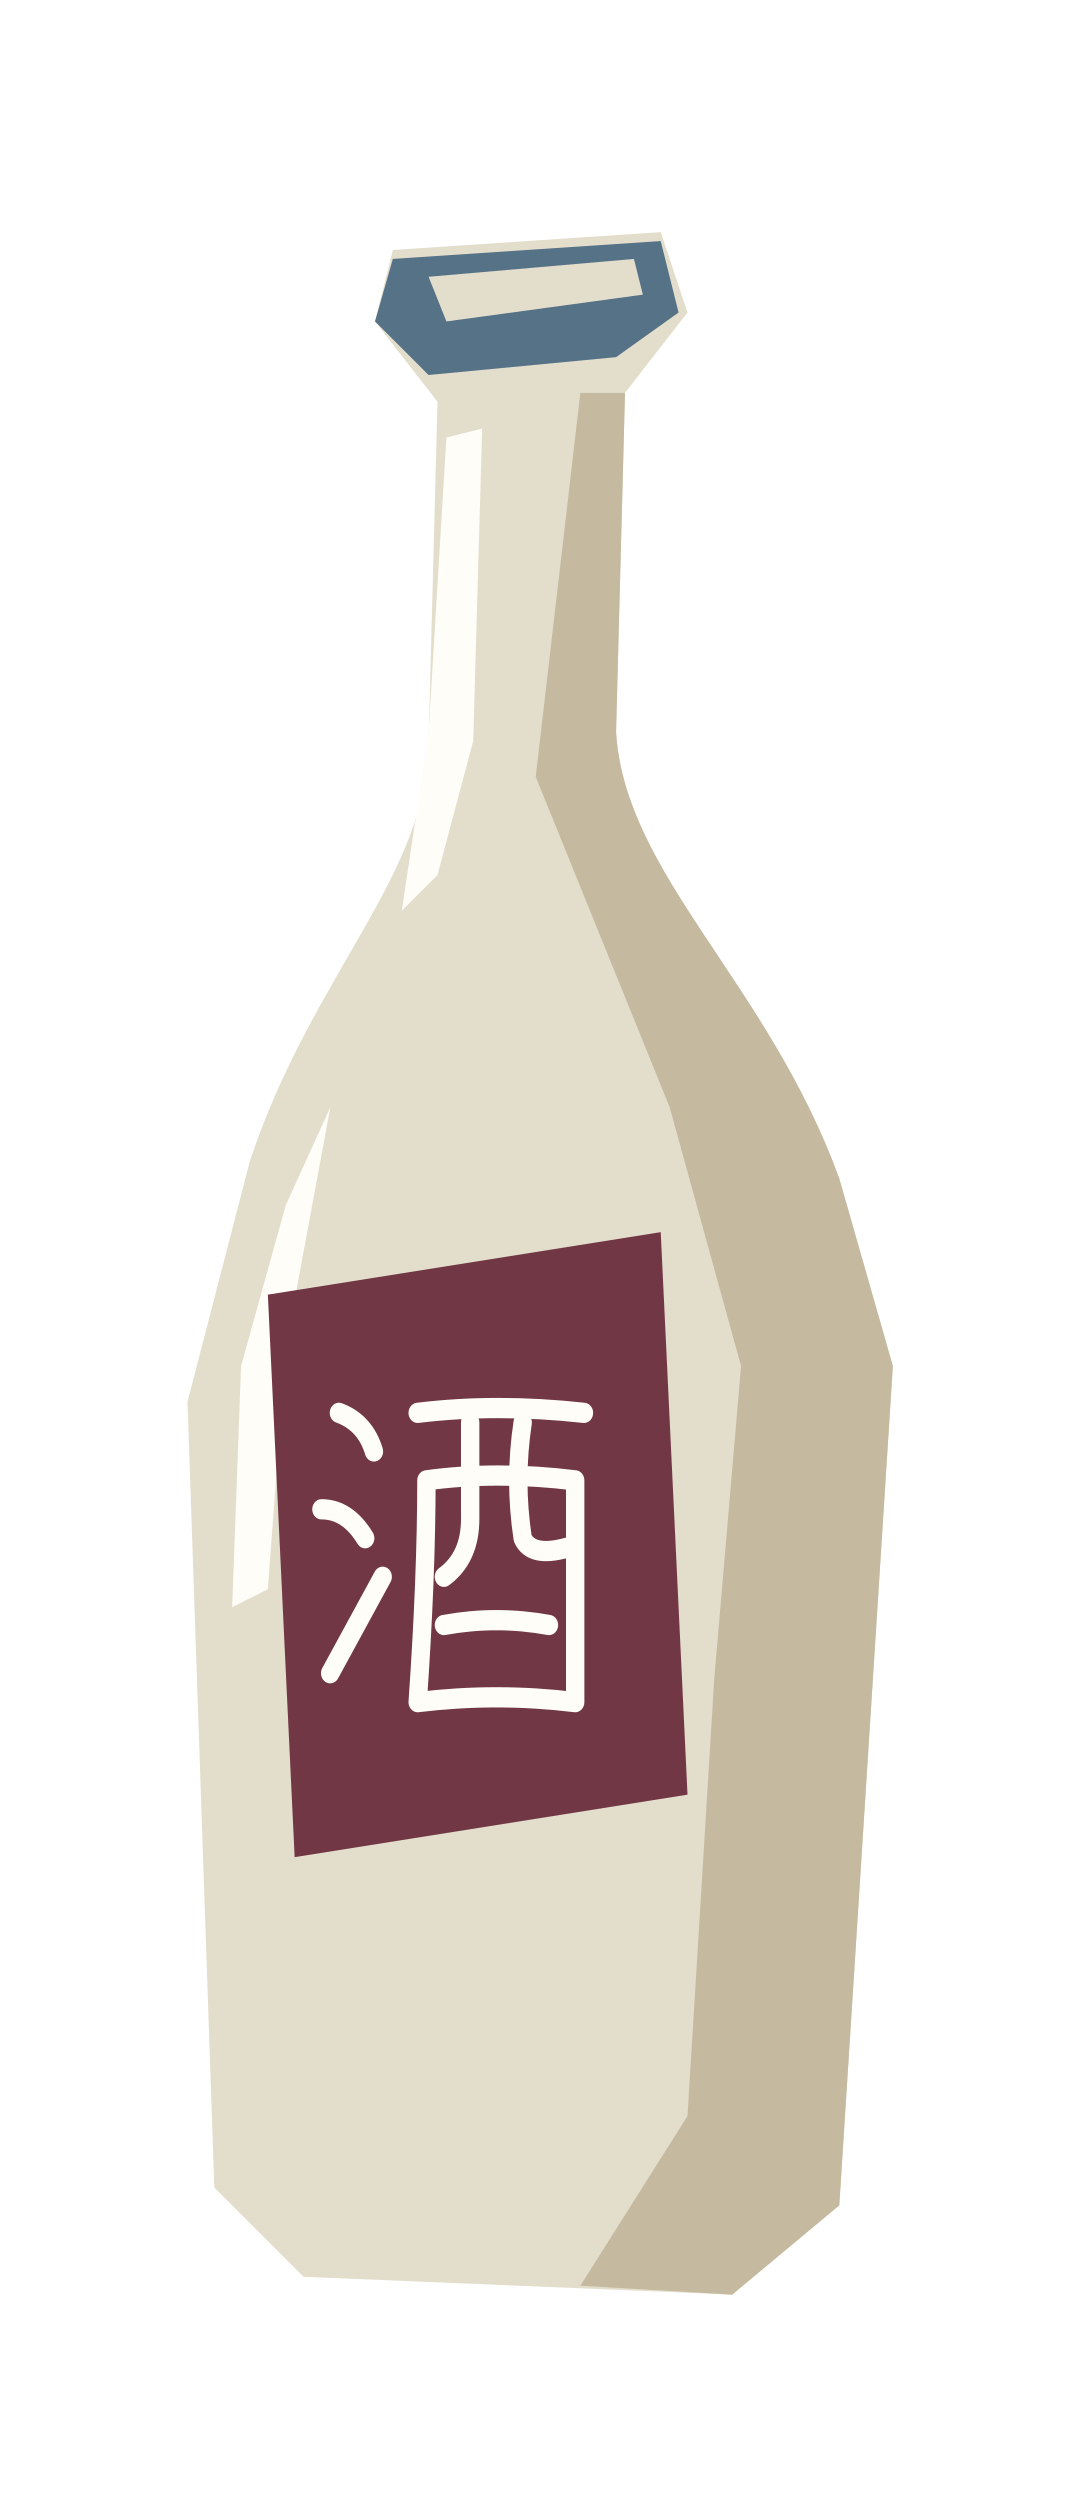
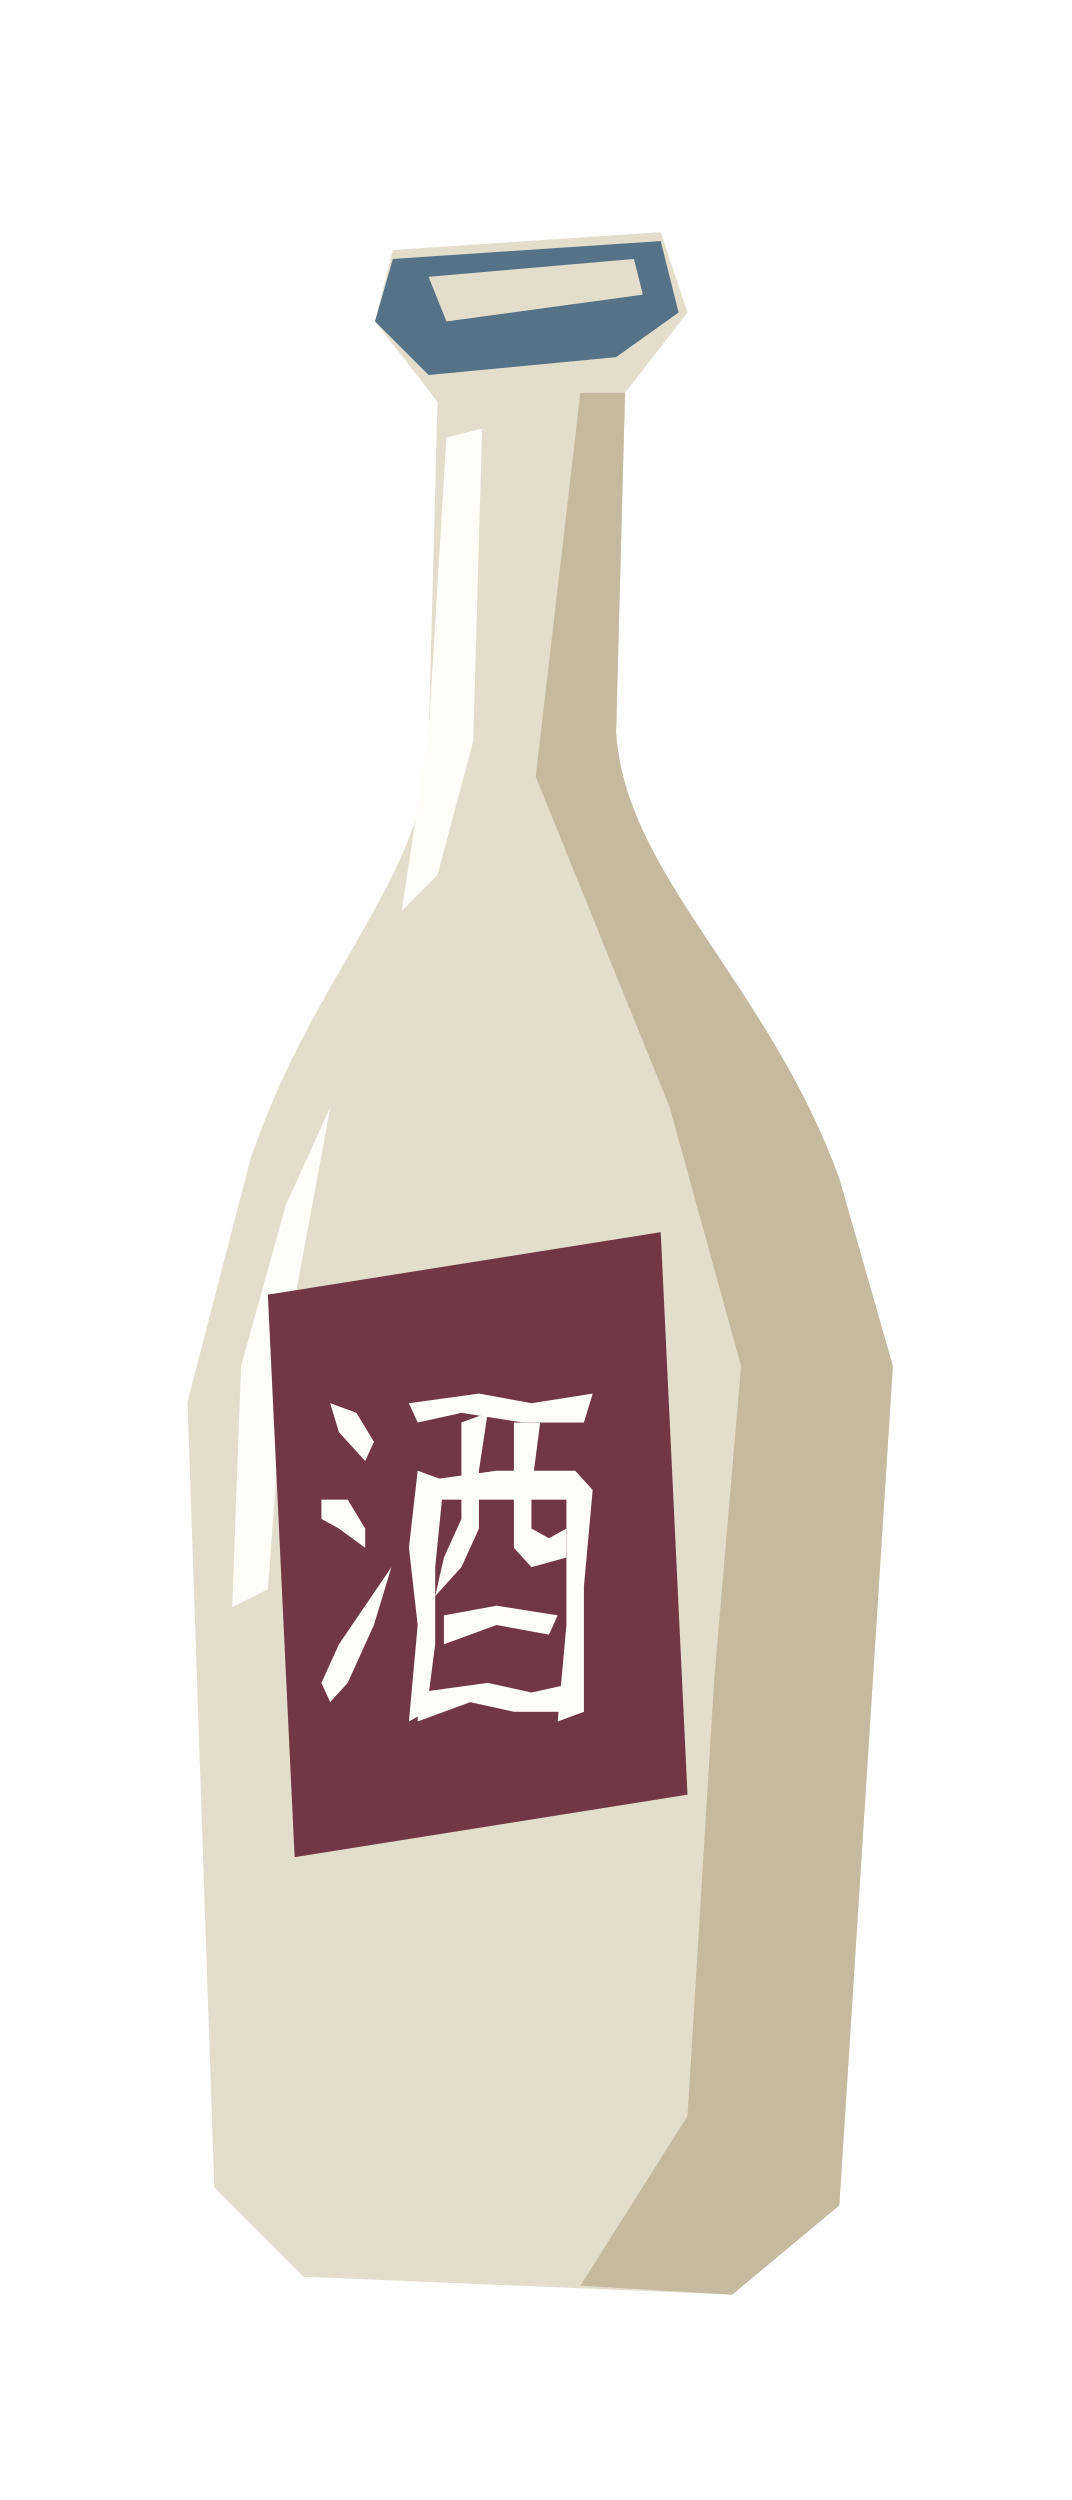
<svg xmlns="http://www.w3.org/2000/svg" viewBox="0 0 120 280" width="120" height="280" role="img" aria-label="Cut-paper sake flask with 酒 on the label">
  <path fill="#e3ddcc" d="M44 28 L74 26 L77 35 L70 44 L69 82 C70 98 86 110 94 132 L100 153 L94 247 L82 257 L34 255 L24 245 L21 157 L28 130 C35 109 48 98 48 83 L49 45 L42 36 Z" />
  <path fill="#c5b99f" d="M65 44 L70 44 L69 82 C70 98 86 110 94 132 L100 153 L94 247 L82 257 L65 256 L77 237 L80 188 L83 153 L75 124 L60 87 Z" />
  <path fill="#557287" d="M44 29 L74 27 L76 35 L69 40 L48 42 L42 36 Z" />
  <path fill="#e3ddcc" d="M48 31 L71 29 L72 33 L50 36 Z" />
  <path fill="#fffdf8" d="M50 49 L54 48 L53 83 L49 98 L45 102 L48 82 Z M32 135 L37 124 L32 151 L30 178 L26 180 L27 153 Z" />
  <path fill="#713745" d="M30 145 L74 138 L77 201 L33 208 Z" />
-   <g transform="translate(36 155) scale(.98 1.08)" fill="none" stroke="#fffdf8" stroke-width="2.1" stroke-linecap="round" stroke-linejoin="round">
-     <path d="M2 3 Q5 4 6 7 M0 13 Q3 13 5 16 M1 30 Q4 25 7 20" />
-     <path d="M11 3 Q20 2 30 3 M12 10 Q12 20 11 33 M12 10 Q20 9 29 10 L29 33 Q20 32 11 33 M17 4 L17 14 Q17 18 14 20 M23 4 Q22 10 23 16 Q24 18 28 17 M14 25 Q20 24 26 25" />
+   <g class="sake-kanji" transform="translate(36 155) scale(.98 1.08)" fill="#fffdf8">
+     <path d="M1 2 L4 3 L6 6 L5 8 L3 6 L2 5 Z" />
+     <path d="M0 12 L3 12 L5 15 L5 17 L2 15 L0 14 Z" />
+     <path d="M0 31 L2 27 L5 23 L8 19 L6 25 L3 31 L1 33 Z" />
+     <path d="M10 2 L18 1 L24 2 L31 1 L30 4 L23 4 L16 3 L11 4 Z" />
+     <path d="M11 9 L14 10 L13 19 L13 27 L12 34 L10 35 L11 25 L10 17 Z" />
+     <path d="M12 10 L20 9 L29 9 L31 11 L30 21 L30 34 L27 35 L28 25 L28 12 L20 12 L12 12 Z" />
+     <path d="M16 4 L19 3 L18 9 L18 15 L16 19 L13 22 L14 18 L16 14 Z" />
+     <path d="M22 4 L25 4 L24 11 L24 15 L26 16 L28 15 L28 18 L24 19 L22 17 L22 10 Z" />
+     <path d="M14 24 L20 23 L27 24 L26 26 L20 25 L14 27 Z" />
+     <path d="M11 32 L19 31 L24 32 L29 31 L29 34 L22 34 L17 33 L11 35 Z" />
  </g>
</svg>
